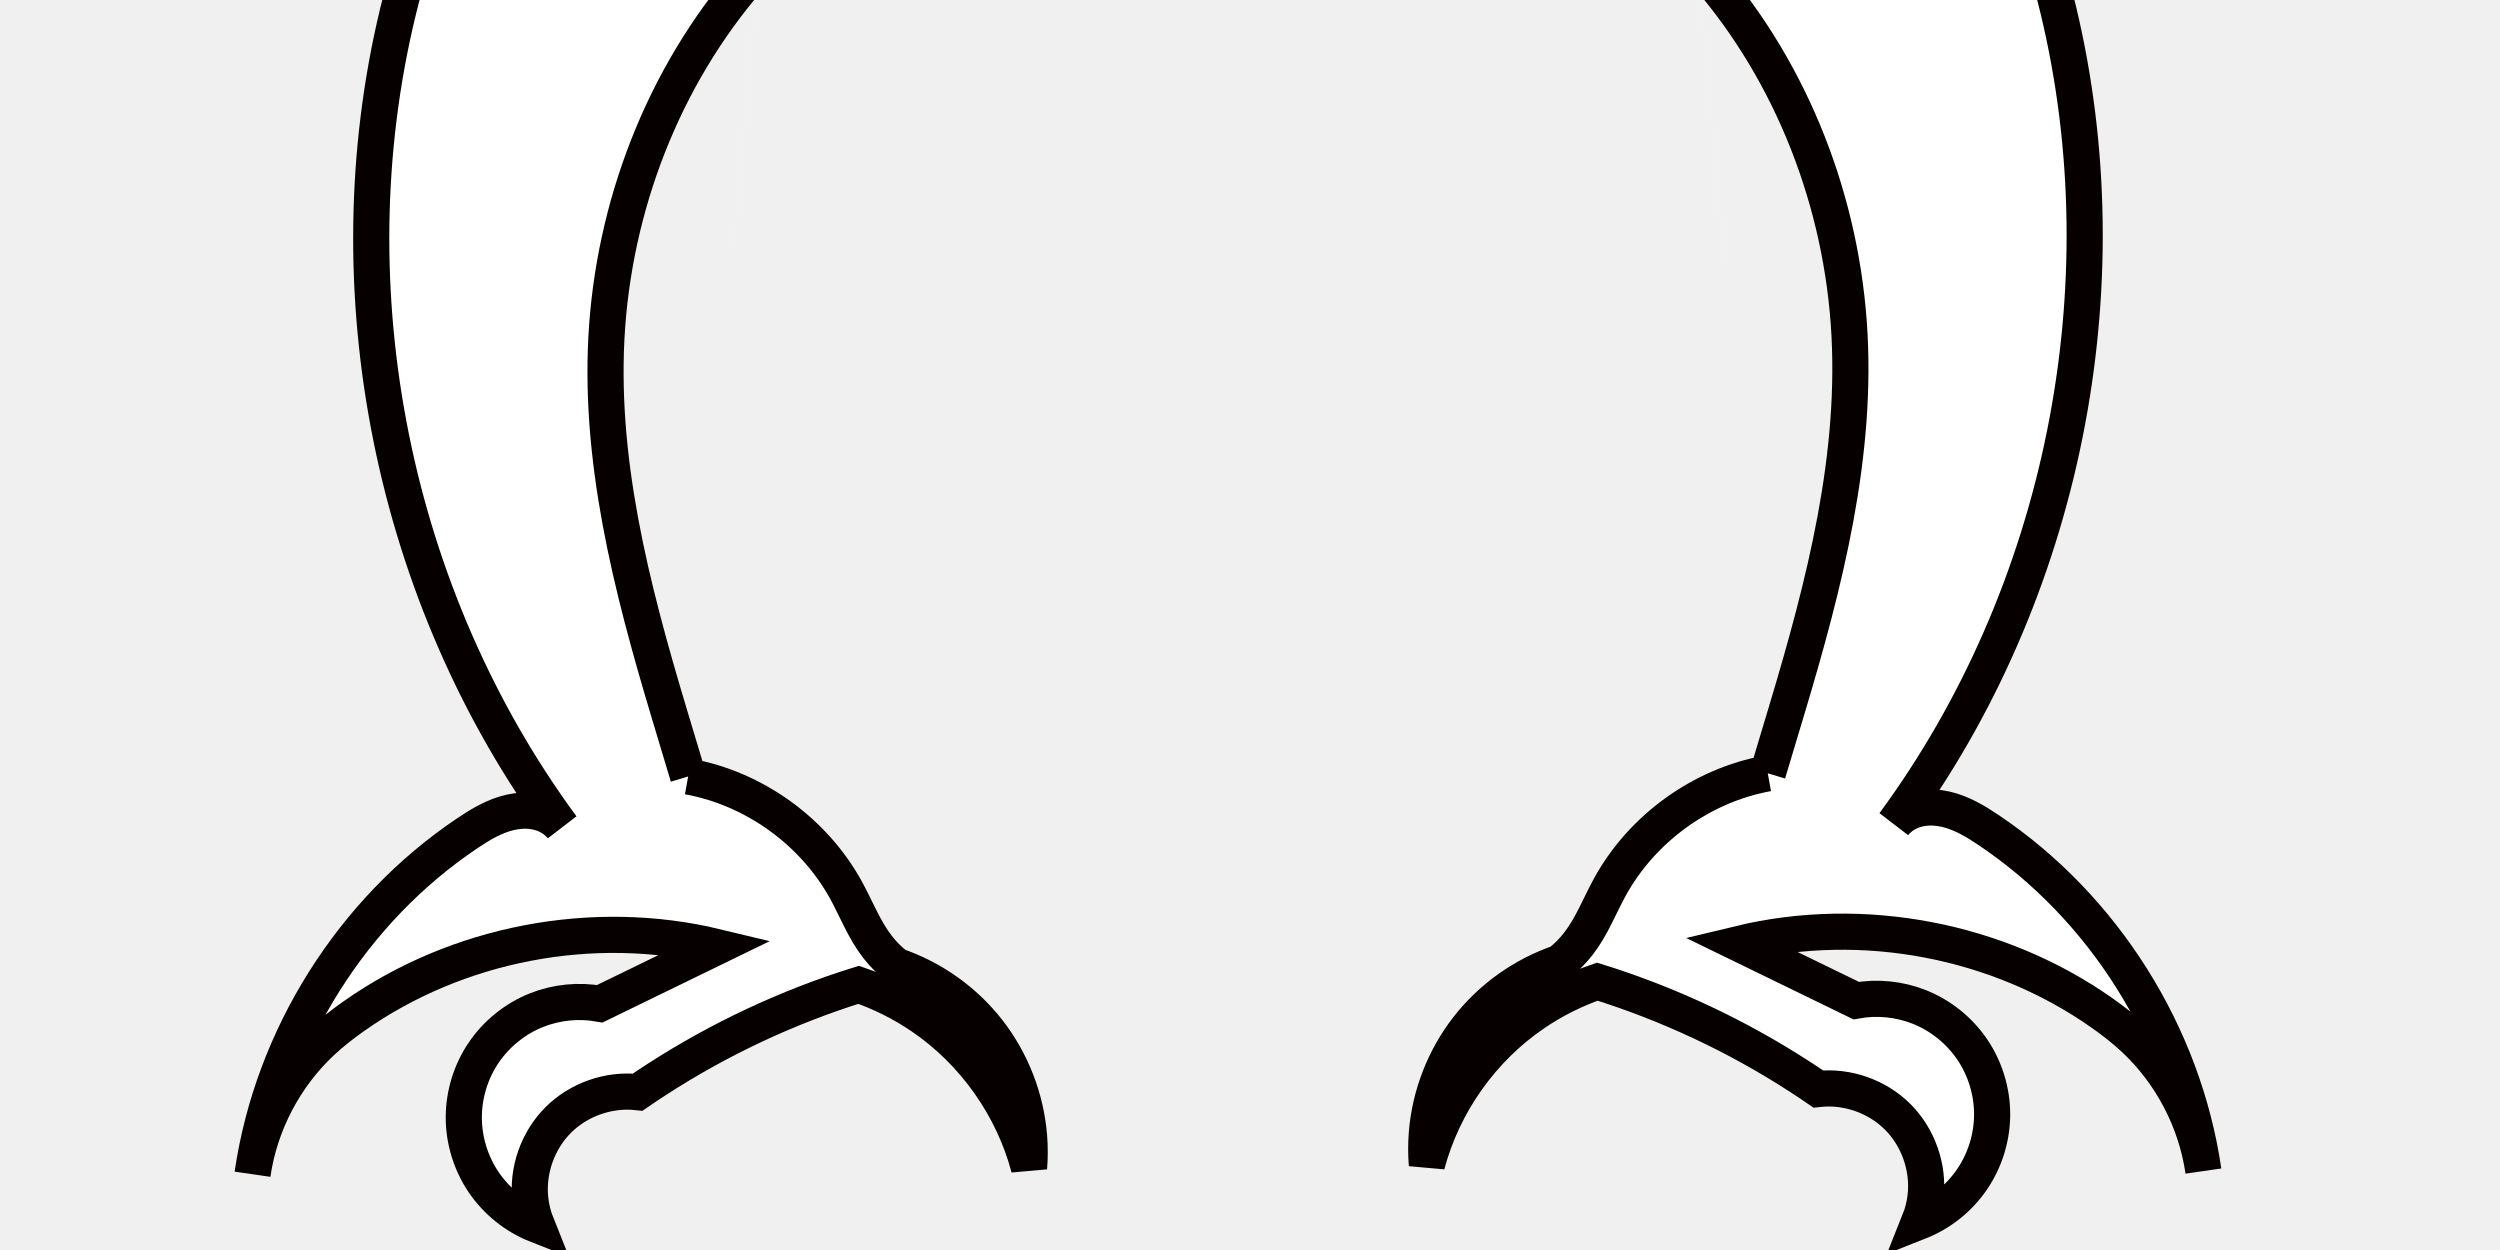
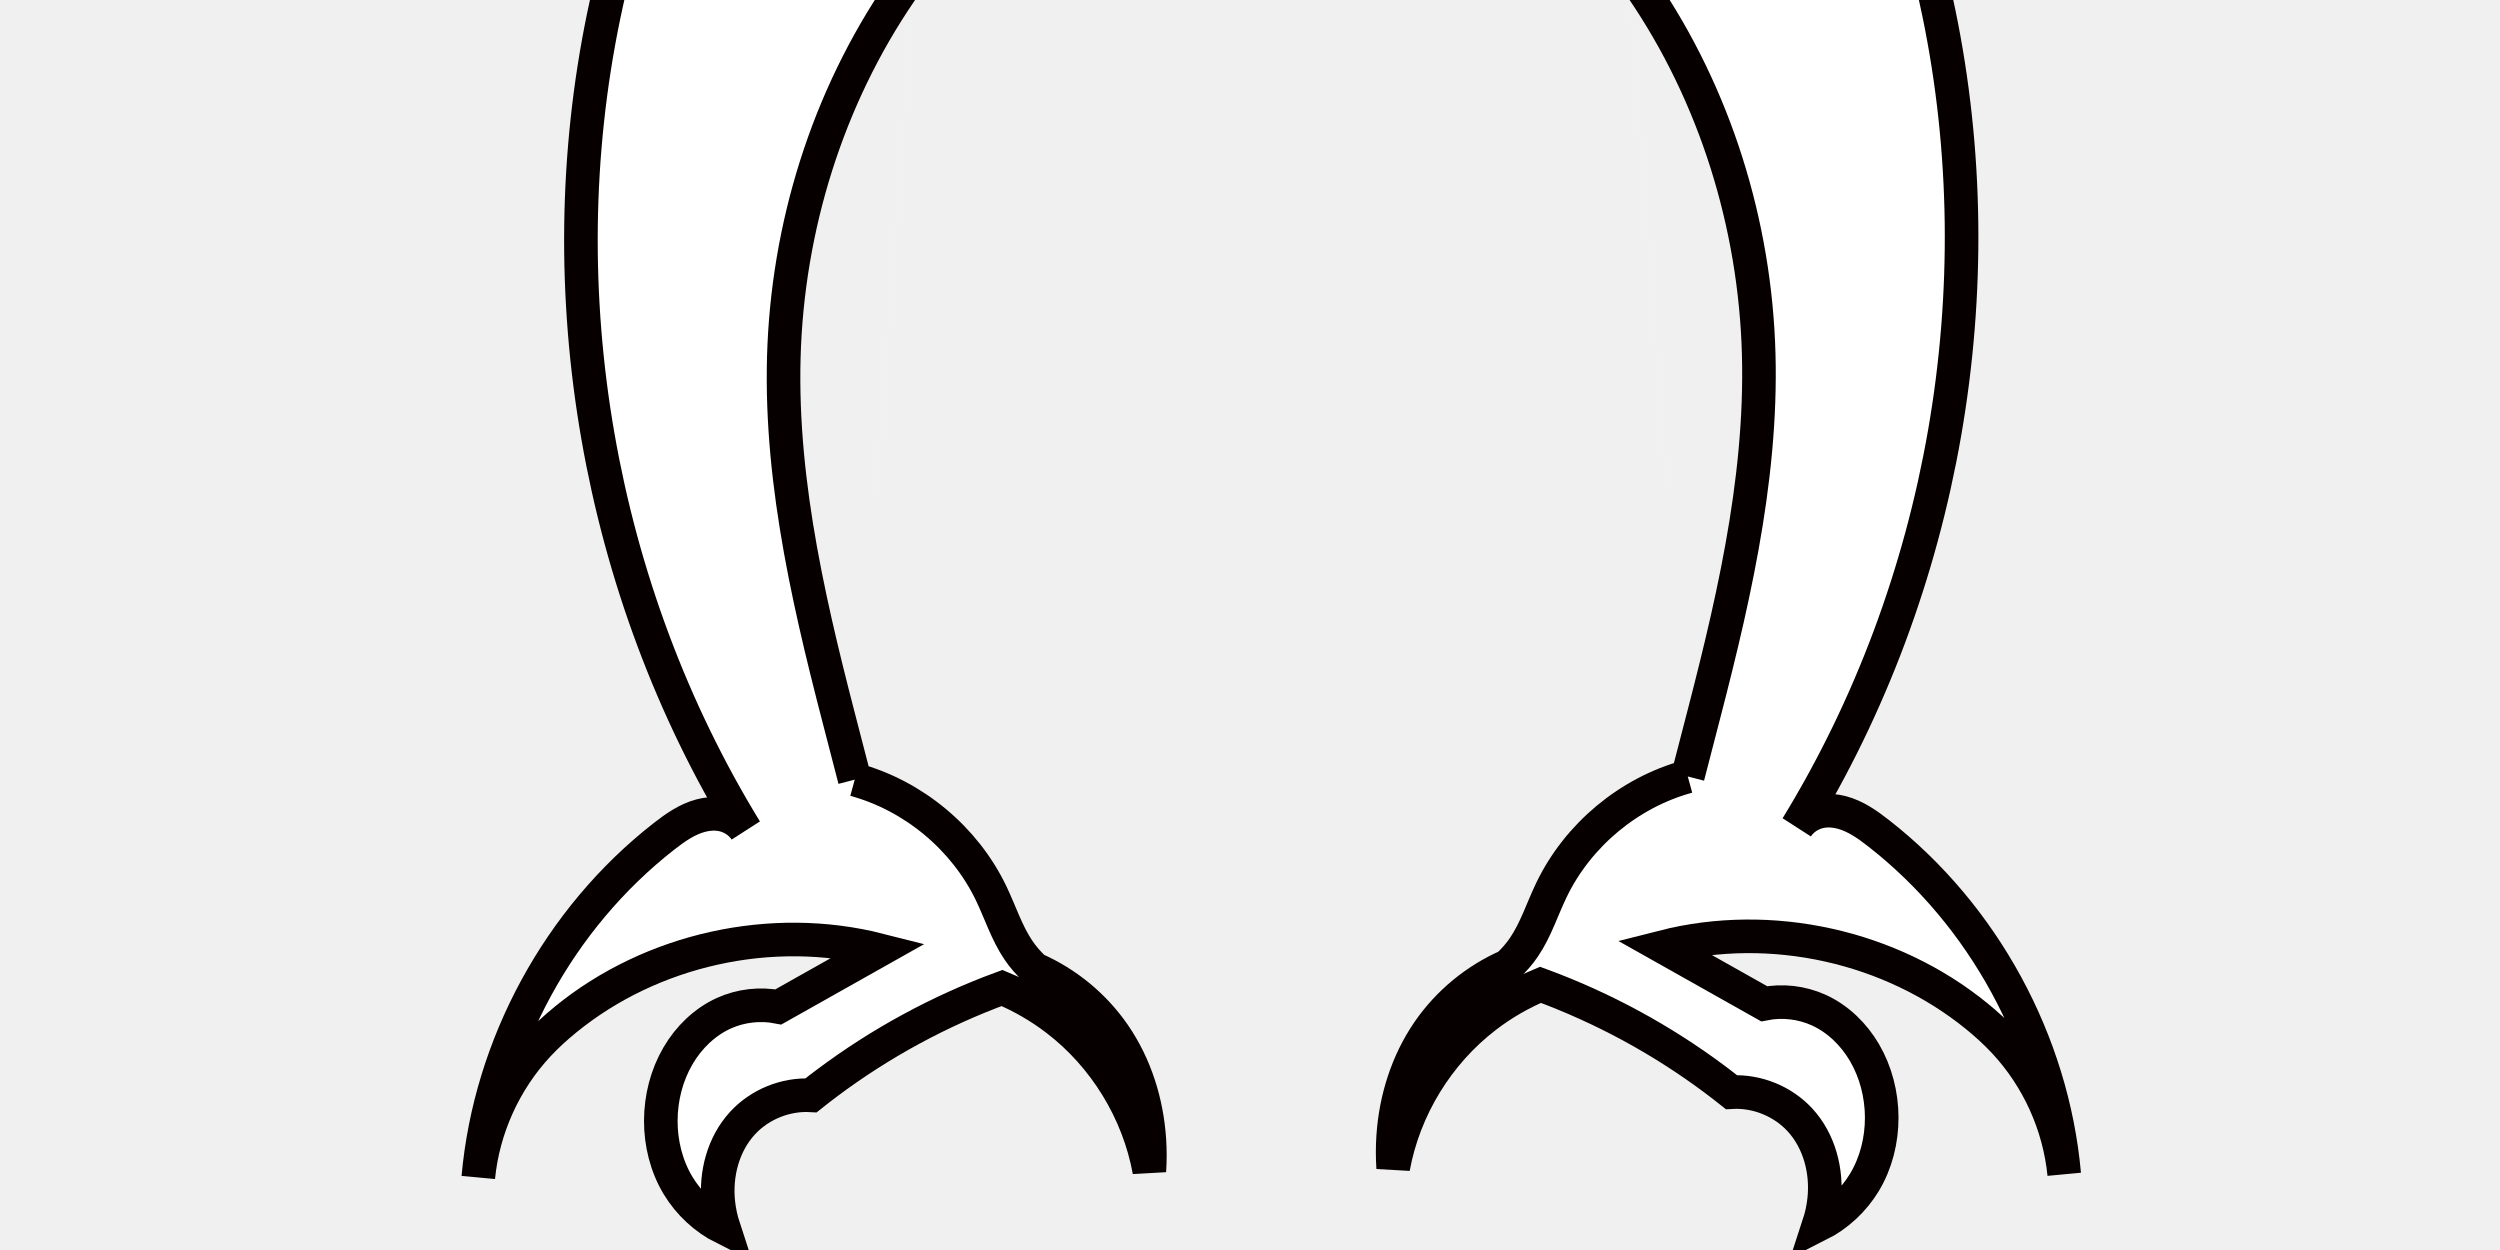
<svg xmlns="http://www.w3.org/2000/svg" width="200" height="100" viewBox="0 0 52.917 26.458" version="1.1" id="svg833">
  <defs id="defs827">
    </defs>
  <g id="layer1" transform="translate(0,-270.5417)">
    <g id="g1415" />
    <path style="fill:#000000;stroke:#000000;stroke-width:0.265px;stroke-linecap:butt;stroke-linejoin:miter;stroke-opacity:1;fill-opacity:1" d="m 12.027,291.788 h 0.668" id="path1969" />
    <g id="g1973" style="stroke-width:0.4;stroke-miterlimit:4;stroke-dasharray:none;fill:#ffffff;fill-opacity:1;stroke:#000000;stroke-opacity:1" />
-     <path id="path1989" style="fill:#ffffff;fill-opacity:1;stroke:#070000;stroke-width:0.765;stroke-linecap:butt;stroke-linejoin:miter;stroke-miterlimit:4;stroke-dasharray:none;stroke-opacity:1" d="m 35.948,269.805 c 1.873,2.064 2.981,4.784 3.184,7.564 0.203,2.78 -0.512,5.536 -1.313,8.205 l -0.401,1.336 m 0,0 c -1.396,0.253 -2.658,1.162 -3.341,2.405 -0.221,0.403 -0.386,0.84 -0.668,1.203 -0.116,0.15 -0.251,0.285 -0.401,0.401 -0.763,0.261 -1.447,0.748 -1.942,1.385 -0.495,0.637 -0.799,1.42 -0.864,2.223 -0.018,0.222 -0.018,0.446 0,0.668 0.343,-1.294 1.165,-2.455 2.272,-3.207 0.413,-0.281 0.864,-0.506 1.336,-0.668 1.507,0.47 2.95,1.147 4.276,2.005 0.135,0.087 0.269,0.176 0.401,0.267 0.611,-0.068 1.247,0.155 1.682,0.59 0.434,0.434 0.658,1.071 0.59,1.682 -0.02,0.183 -0.065,0.363 -0.134,0.535 0.452,-0.179 0.847,-0.497 1.12,-0.899 0.273,-0.402 0.422,-0.887 0.422,-1.373 0,-0.486 -0.149,-0.971 -0.422,-1.373 -0.273,-0.402 -0.669,-0.72 -1.12,-0.899 -0.421,-0.167 -0.89,-0.214 -1.336,-0.134 l -2.472,-1.203 c 2.613,-0.63 5.488,-0.08 7.684,1.47 0.233,0.165 0.459,0.34 0.668,0.535 0.788,0.734 1.316,1.741 1.47,2.806 -0.422,-2.896 -2.114,-5.584 -4.544,-7.216 -0.281,-0.189 -0.577,-0.366 -0.906,-0.442 -0.165,-0.038 -0.337,-0.05 -0.504,-0.023 -0.167,0.026 -0.329,0.092 -0.461,0.198 -0.049,0.04 -0.094,0.084 -0.134,0.134 3.586,-4.874 4.892,-11.356 3.475,-17.239 -0.418,-1.736 -1.065,-3.426 -2.005,-4.944 -0.169,-0.273 -0.347,-0.541 -0.535,-0.802 l -7.216,-0.401 2.138,5.212" />
-     <path id="path1989-9" style="fill:#ffffff;fill-opacity:1;stroke:#070000;stroke-width:0.765;stroke-linecap:butt;stroke-linejoin:miter;stroke-miterlimit:4;stroke-dasharray:none;stroke-opacity:1" d="m 16.036,269.872 c -1.873,2.064 -2.981,4.784 -3.184,7.564 -0.203,2.78 0.512,5.536 1.313,8.205 l 0.401,1.336 m 0,0 c 1.396,0.253 2.658,1.162 3.341,2.405 0.221,0.403 0.386,0.84 0.668,1.203 0.116,0.15 0.251,0.285 0.401,0.401 0.763,0.261 1.447,0.748 1.942,1.385 0.495,0.637 0.799,1.42 0.864,2.223 0.018,0.222 0.018,0.446 0,0.668 -0.343,-1.294 -1.165,-2.455 -2.272,-3.207 -0.413,-0.281 -0.864,-0.506 -1.336,-0.668 -1.507,0.47 -2.95,1.147 -4.276,2.005 -0.135,0.087 -0.269,0.176 -0.401,0.267 -0.611,-0.068 -1.247,0.155 -1.682,0.59 -0.434,0.434 -0.658,1.071 -0.59,1.682 0.02,0.183 0.065,0.363 0.134,0.535 -0.452,-0.179 -0.847,-0.497 -1.12,-0.899 -0.273,-0.402 -0.422,-0.887 -0.422,-1.373 0,-0.486 0.149,-0.971 0.422,-1.373 0.273,-0.402 0.669,-0.72 1.12,-0.899 0.421,-0.167 0.89,-0.214 1.336,-0.134 l 2.472,-1.203 c -2.613,-0.63 -5.488,-0.08 -7.684,1.47 -0.233,0.165 -0.459,0.34 -0.668,0.535 -0.788,0.734 -1.316,1.741 -1.47,2.806 0.422,-2.896 2.114,-5.584 4.544,-7.216 0.281,-0.189 0.577,-0.366 0.906,-0.442 0.165,-0.038 0.337,-0.05 0.504,-0.023 0.167,0.026 0.329,0.092 0.461,0.198 0.049,0.04 0.094,0.084 0.134,0.134 -3.586,-4.874 -4.892,-11.356 -3.475,-17.239 0.418,-1.736 1.065,-3.426 2.005,-4.944 0.169,-0.273 0.347,-0.541 0.535,-0.802 l 7.216,-0.401 -2.138,5.212" />
+     <path id="path1989" style="fill:#ffffff;fill-opacity:1;stroke:#070000;stroke-width:0.711;stroke-linecap:butt;stroke-linejoin:miter;stroke-miterlimit:4;stroke-dasharray:none;stroke-opacity:1" d="m 34.454,269.872 c 1.638,2.205 2.577,4.904 2.749,7.646 0.171,2.741 -0.443,5.464 -1.132,8.123 l -0.346,1.336 m 0,0 c -1.246,0.34 -2.328,1.241 -2.887,2.405 -0.193,0.401 -0.328,0.834 -0.577,1.203 -0.099,0.147 -0.216,0.281 -0.346,0.401 -0.673,0.294 -1.262,0.779 -1.679,1.385 -0.449,0.652 -0.694,1.434 -0.747,2.223 -0.015,0.222 -0.015,0.446 0,0.668 0.23,-1.262 0.945,-2.428 1.963,-3.207 0.354,-0.271 0.743,-0.496 1.155,-0.668 1.32,0.485 2.569,1.162 3.696,2.005 0.117,0.087 0.232,0.176 0.346,0.267 0.539,-0.031 1.088,0.192 1.453,0.59 0.408,0.445 0.574,1.081 0.51,1.682 -0.019,0.182 -0.058,0.361 -0.115,0.535 0.398,-0.201 0.738,-0.517 0.968,-0.899 0.247,-0.411 0.366,-0.893 0.365,-1.373 -0.002,-0.479 -0.123,-0.959 -0.365,-1.373 -0.226,-0.386 -0.561,-0.714 -0.968,-0.899 -0.359,-0.163 -0.769,-0.21 -1.155,-0.134 l -2.137,-1.203 c 2.279,-0.58 4.819,-0.017 6.641,1.47 0.203,0.166 0.398,0.343 0.577,0.535 0.714,0.764 1.168,1.766 1.27,2.806 -0.251,-2.805 -1.708,-5.482 -3.927,-7.216 -0.238,-0.186 -0.491,-0.365 -0.783,-0.442 -0.142,-0.037 -0.291,-0.05 -0.435,-0.023 -0.148,0.027 -0.288,0.096 -0.398,0.198 -0.043,0.04 -0.082,0.085 -0.115,0.134 3.119,-5.094 4.215,-11.39 3.003,-17.239 -0.356,-1.716 -0.905,-3.4 -1.732,-4.944 -0.146,-0.272 -0.3,-0.539 -0.462,-0.802 l -6.236,-0.401 1.848,5.212" />
+     <path id="path1989-9" style="fill:#ffffff;fill-opacity:1;stroke:#070000;stroke-width:0.711;stroke-linecap:butt;stroke-linejoin:miter;stroke-miterlimit:4;stroke-dasharray:none;stroke-opacity:1" d="m 19.363,269.939 c -1.638,2.205 -2.577,4.904 -2.749,7.646 -0.171,2.741 0.443,5.464 1.132,8.123 l 0.346,1.336 m 0,0 c 1.246,0.34 2.328,1.241 2.887,2.405 0.193,0.401 0.328,0.834 0.577,1.203 0.099,0.147 0.216,0.281 0.346,0.401 0.673,0.294 1.262,0.779 1.679,1.385 0.449,0.652 0.694,1.434 0.747,2.223 0.015,0.222 0.015,0.446 0,0.668 -0.23,-1.262 -0.945,-2.428 -1.963,-3.207 -0.354,-0.271 -0.743,-0.496 -1.155,-0.668 -1.32,0.485 -2.569,1.162 -3.696,2.005 -0.117,0.087 -0.232,0.176 -0.346,0.267 -0.539,-0.031 -1.088,0.192 -1.453,0.59 -0.408,0.445 -0.574,1.081 -0.51,1.682 0.019,0.182 0.058,0.361 0.115,0.535 -0.398,-0.201 -0.738,-0.517 -0.968,-0.899 -0.247,-0.411 -0.366,-0.893 -0.365,-1.373 0.002,-0.479 0.123,-0.959 0.365,-1.373 0.226,-0.386 0.561,-0.714 0.968,-0.899 0.359,-0.163 0.769,-0.21 1.155,-0.134 l 2.137,-1.203 c -2.279,-0.58 -4.819,-0.017 -6.641,1.47 -0.203,0.166 -0.398,0.343 -0.577,0.535 -0.714,0.764 -1.168,1.766 -1.27,2.806 0.251,-2.805 1.708,-5.482 3.927,-7.216 0.238,-0.186 0.491,-0.365 0.783,-0.442 0.142,-0.037 0.291,-0.05 0.435,-0.023 0.148,0.027 0.288,0.096 0.398,0.198 0.043,0.04 0.082,0.085 0.115,0.134 -3.119,-5.094 -4.215,-11.39 -3.003,-17.239 0.356,-1.716 0.905,-3.4 1.732,-4.944 0.146,-0.272 0.3,-0.539 0.462,-0.802 l 6.236,-0.401 -1.848,5.212" />
  </g>
</svg>
